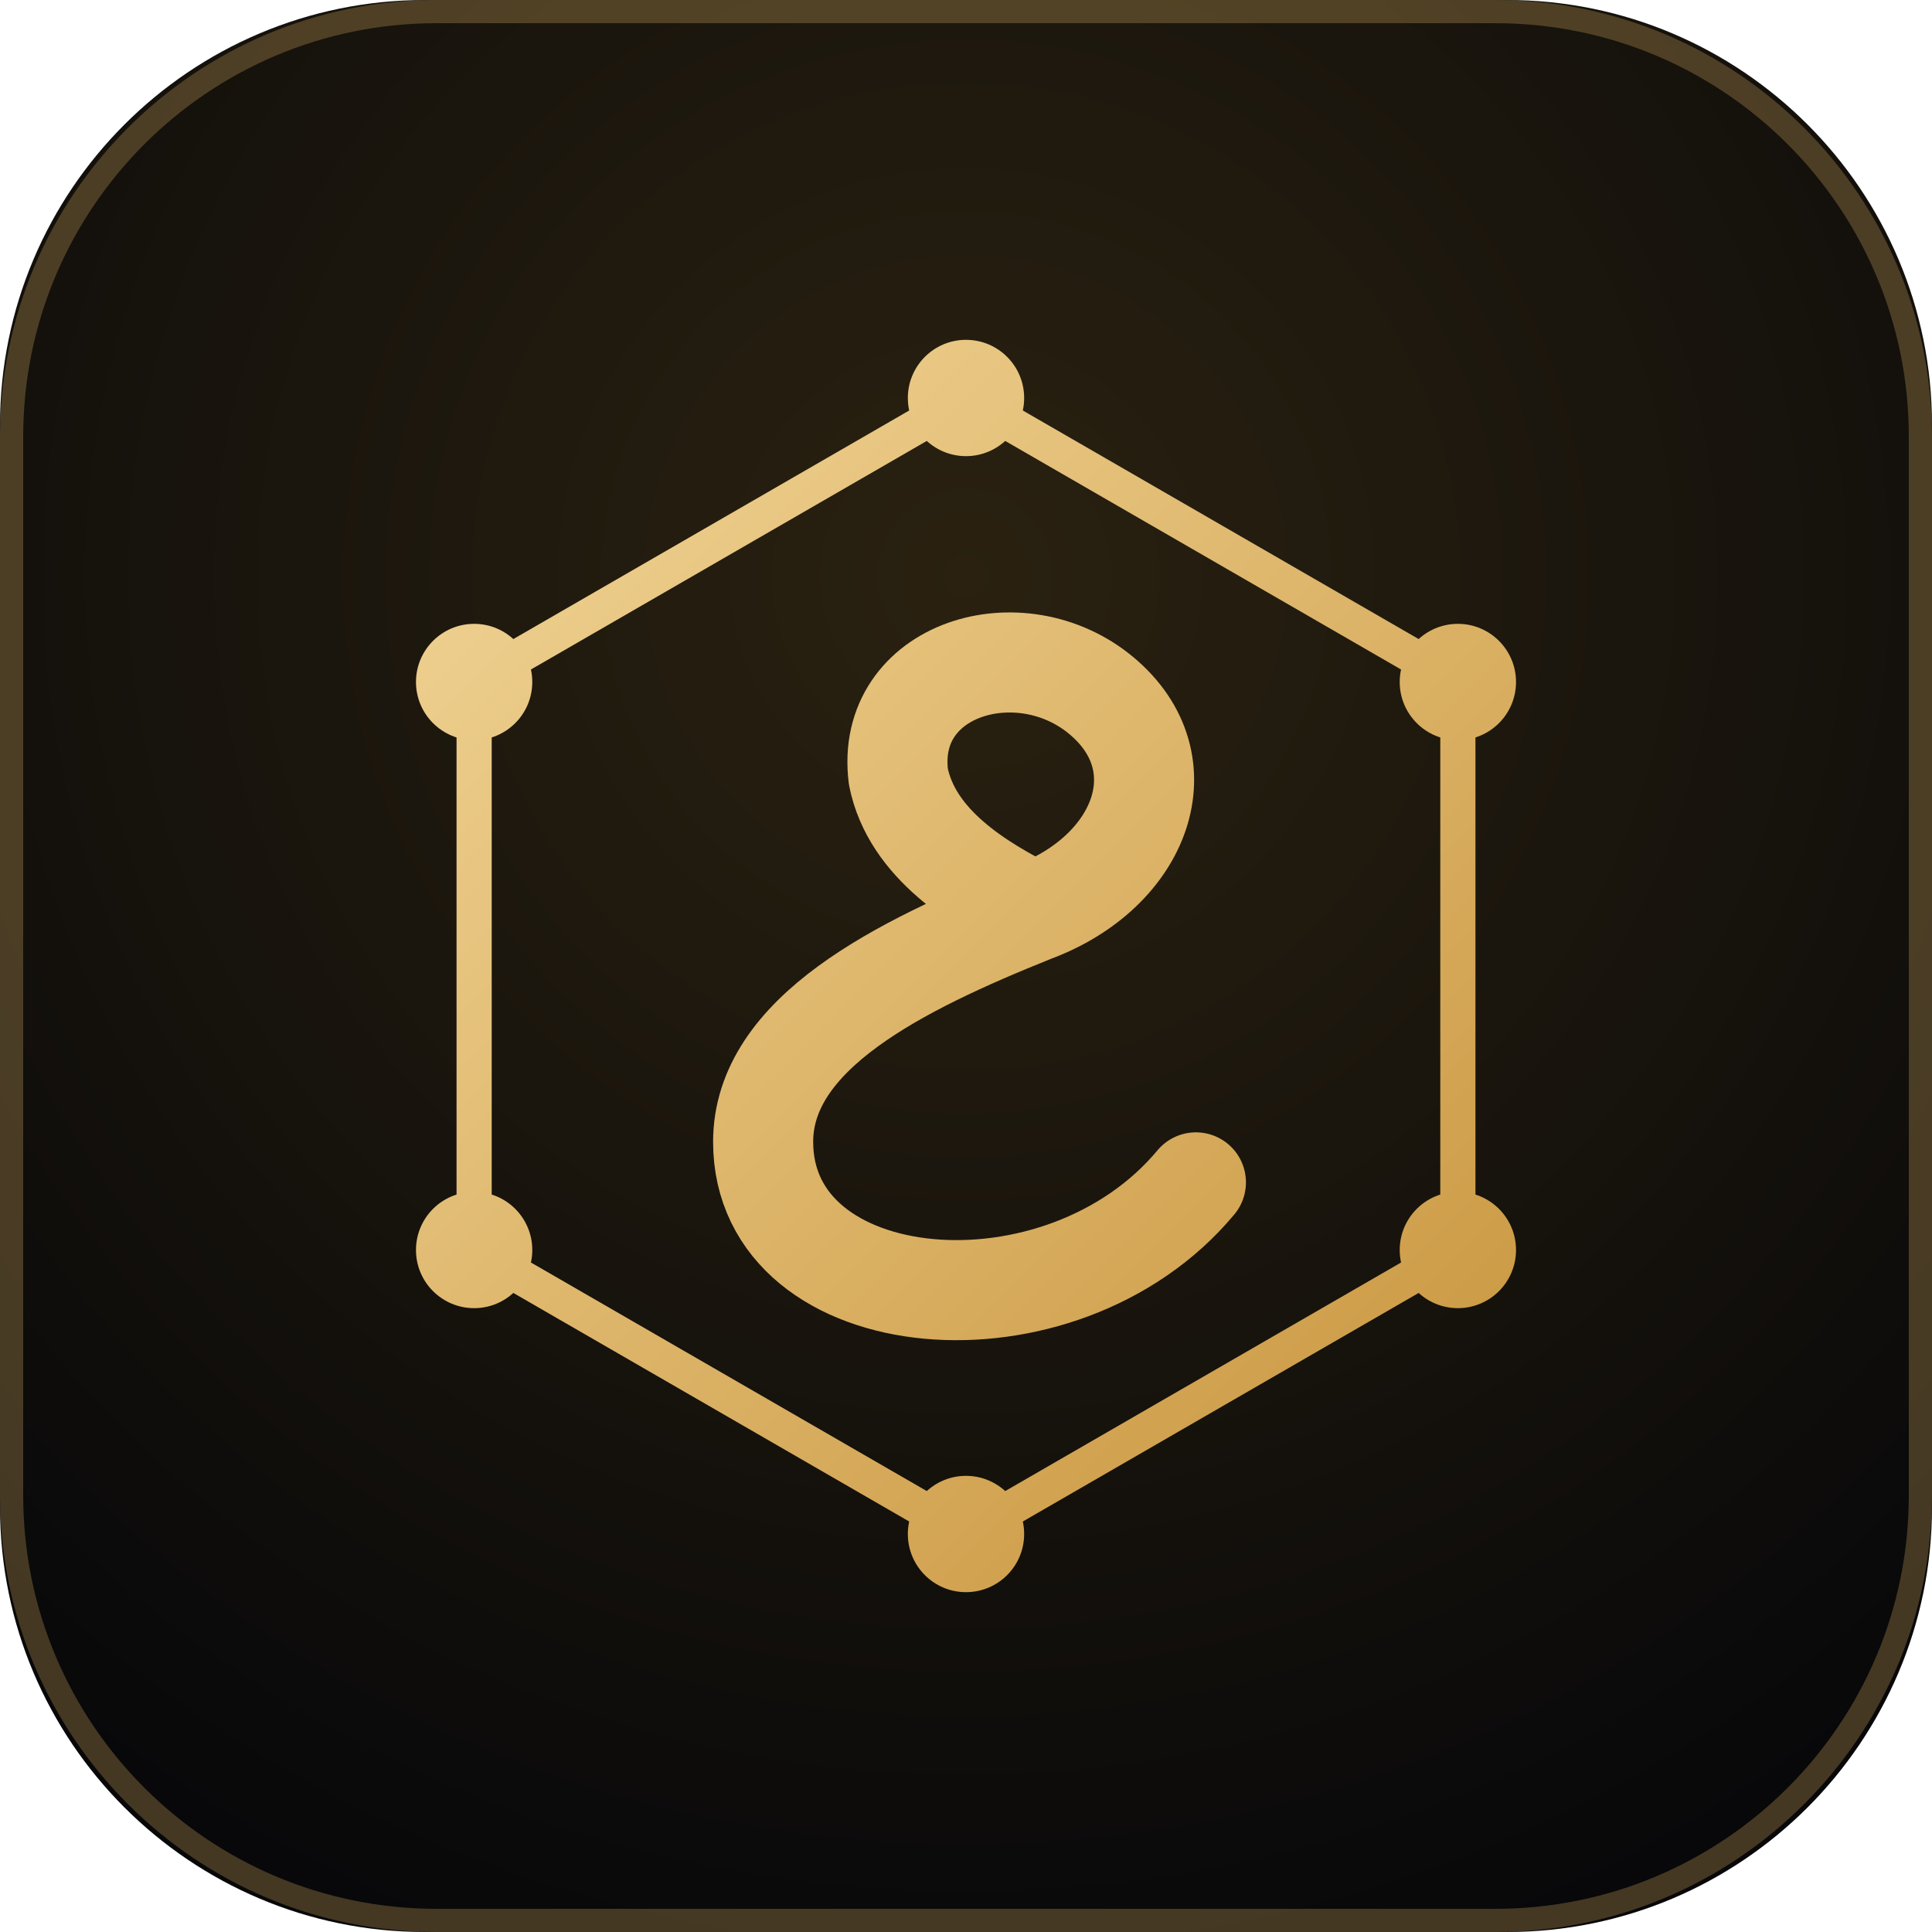
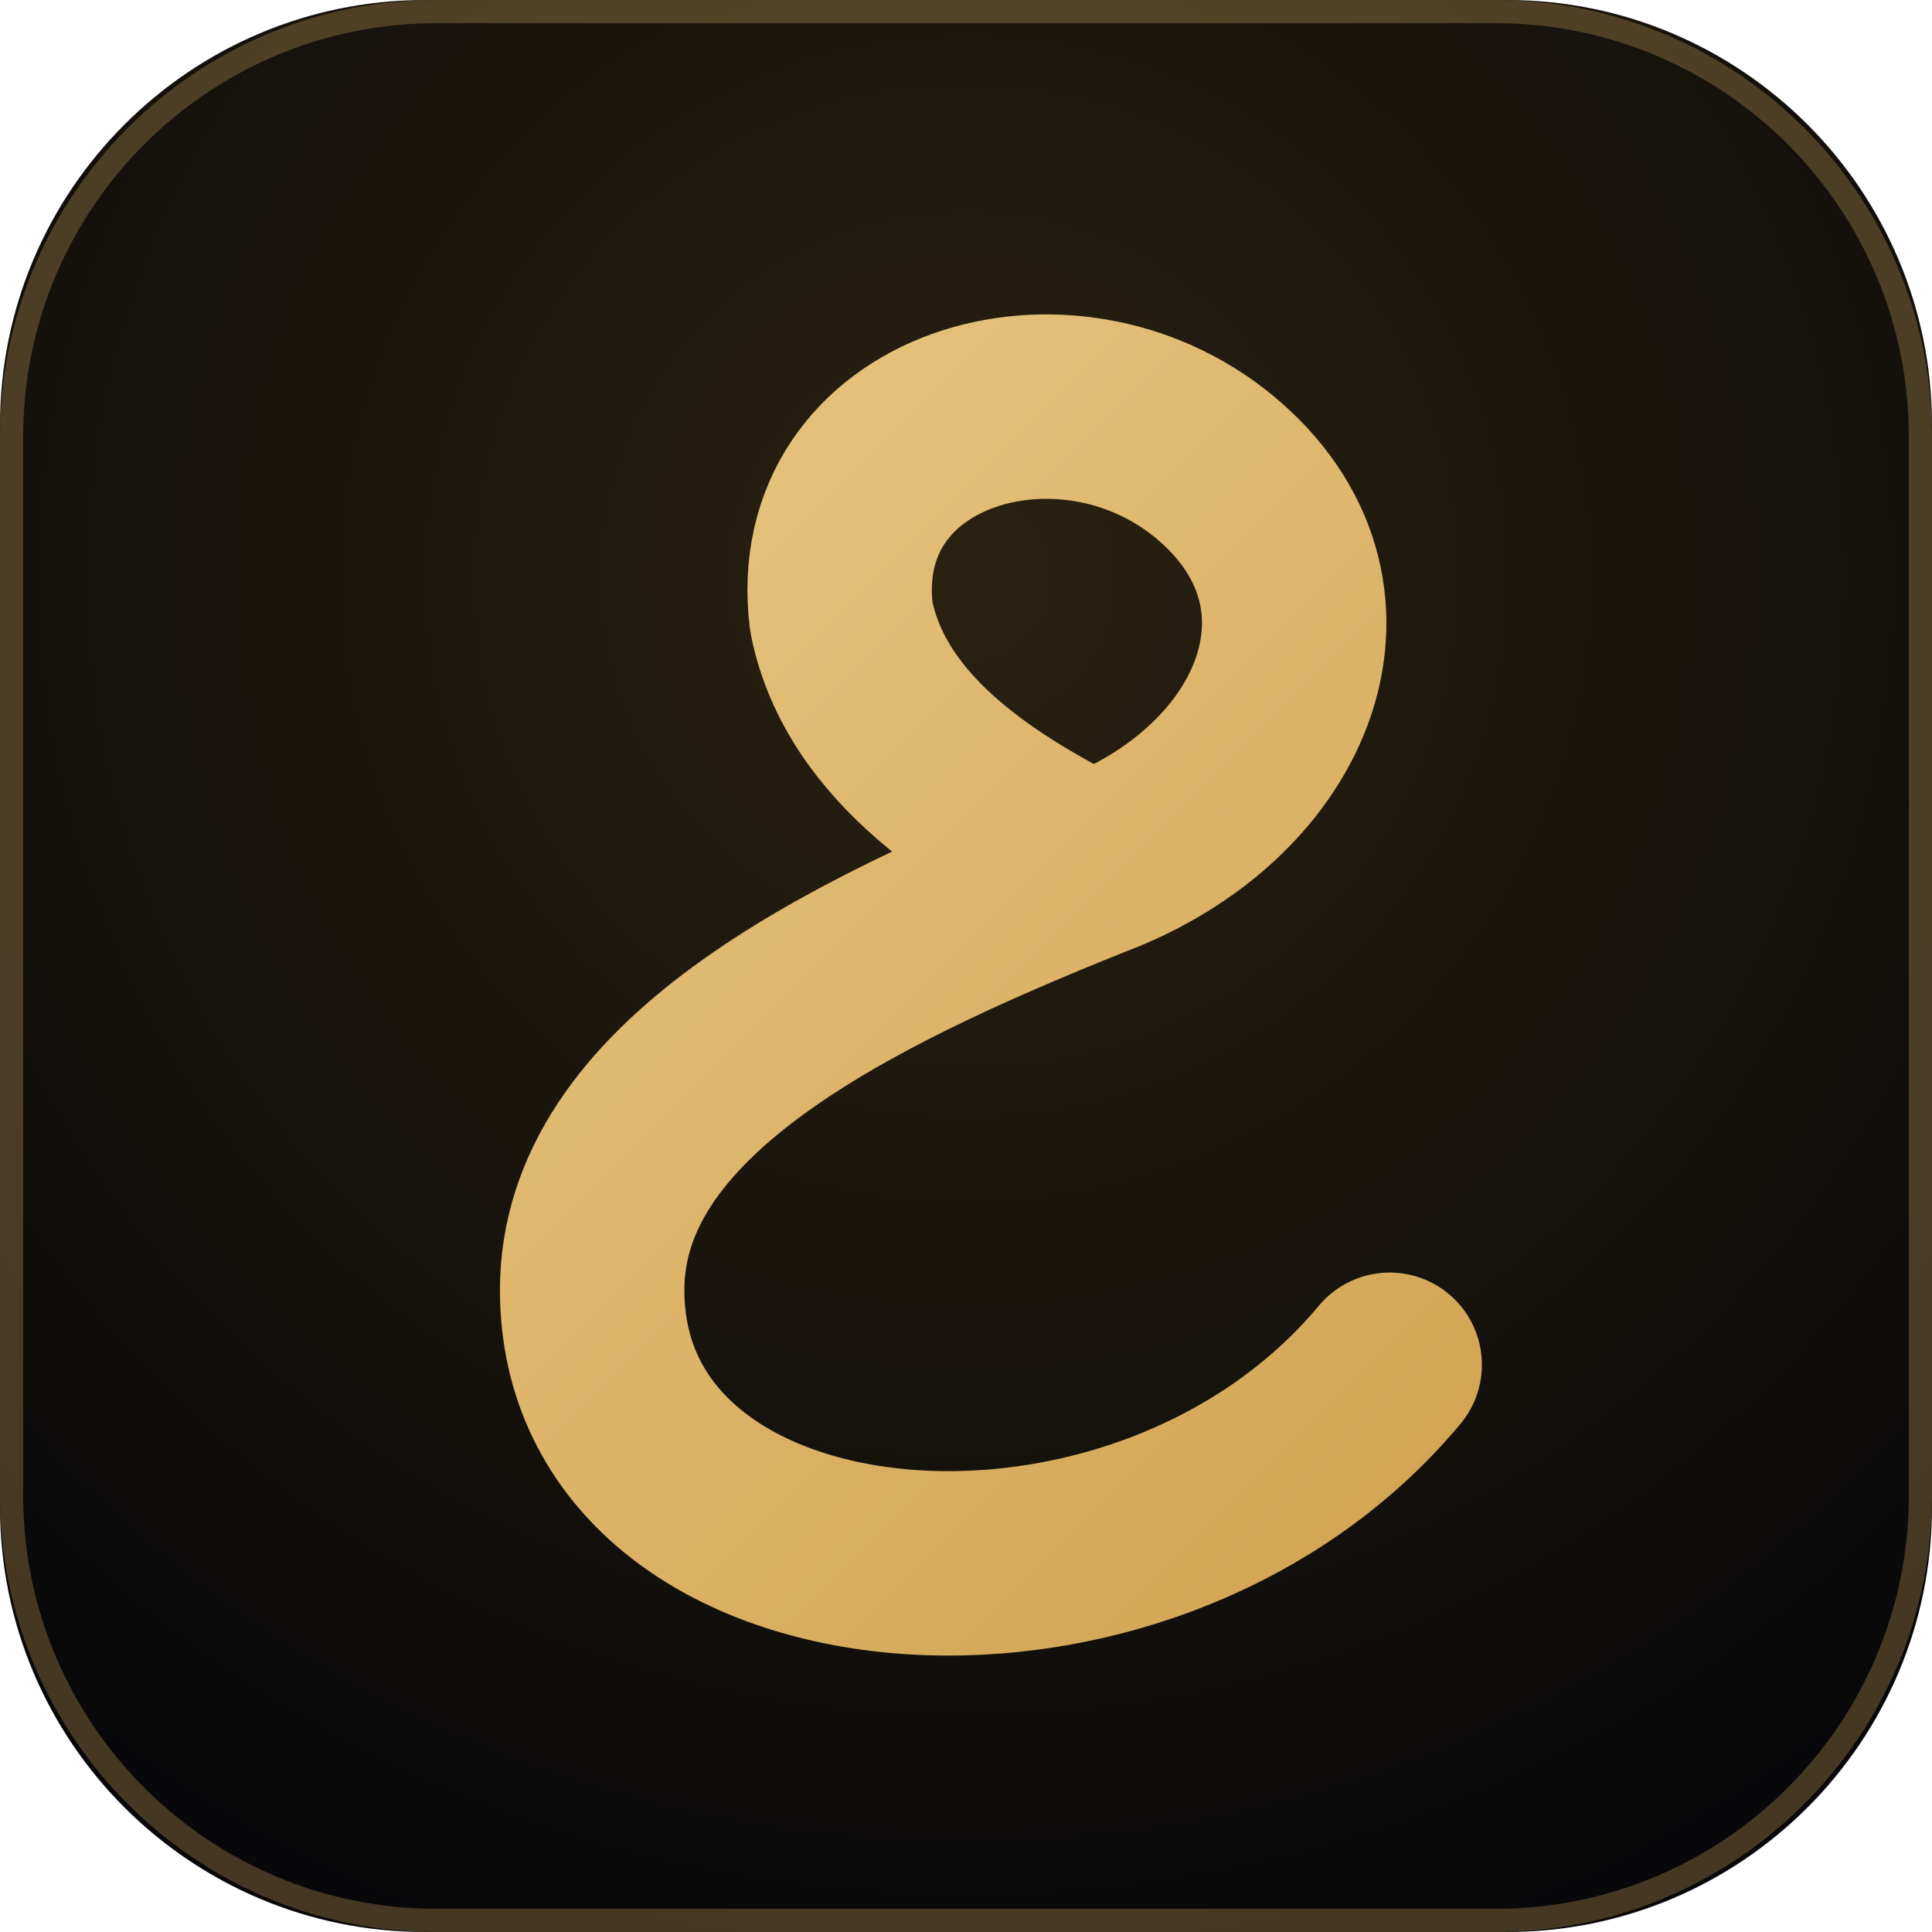
<svg xmlns="http://www.w3.org/2000/svg" viewBox="0 0 100 100" role="img" aria-label="AL OMDA AI">
  <defs>
    <linearGradient id="g" gradientUnits="userSpaceOnUse" x1="0" y1="0" x2="100" y2="100">
      <stop offset="0" stop-color="#f6dca0" />
      <stop offset="1" stop-color="#c48e34" />
    </linearGradient>
-     <radialGradient id="b" cx="50%" cy="30%" r="75%">
-       <stop offset="0" stop-color="#2a2110" />
-       <stop offset="1" stop-color="#08080a" />
-     </radialGradient>
  </defs>
+   <radialGradient id="b" cx="50%" cy="30%" r="75%">
+     <stop offset="0" stop-color="#2a2110" />
+     <stop offset="1" stop-color="#08080a" />
+   </radialGradient>
  <rect width="100" height="100" rx="22" fill="url(#b)" />
  <rect x=".6" y=".6" width="98.8" height="98.8" rx="22" fill="none" stroke="#e0b565" stroke-opacity=".28" stroke-width="1.2" />
-   <g transform="translate(50 50) scale(.7) translate(-50 -50)">
-     <polygon points="50,8 86.37,29 86.37,71 50,92 13.63,71 13.63,29" fill="none" stroke="url(#g)" stroke-width="2.6" stroke-linejoin="round" />
-     <circle cx="50" cy="8" r="4.3" fill="url(#g)" />
-     <circle cx="86.37" cy="29" r="4.3" fill="url(#g)" />
-     <circle cx="86.37" cy="71" r="4.3" fill="url(#g)" />
-     <circle cx="50" cy="92" r="4.3" fill="url(#g)" />
-     <circle cx="13.63" cy="71" r="4.3" fill="url(#g)" />
-     <circle cx="13.63" cy="29" r="4.3" fill="url(#g)" />
+   <g transform="translate(50 50) scale(1.29) translate(-50 -50)">
    <path d="M67 66 C57 78 35 76 35 63 C35 55 45 50 55 46 C63 43 66 35 60 30 C54 25 44 28 45 36 C46 41 51 44 55 46" fill="none" stroke="url(#g)" stroke-width="7.4" stroke-linecap="round" stroke-linejoin="round" />
  </g>
</svg>
